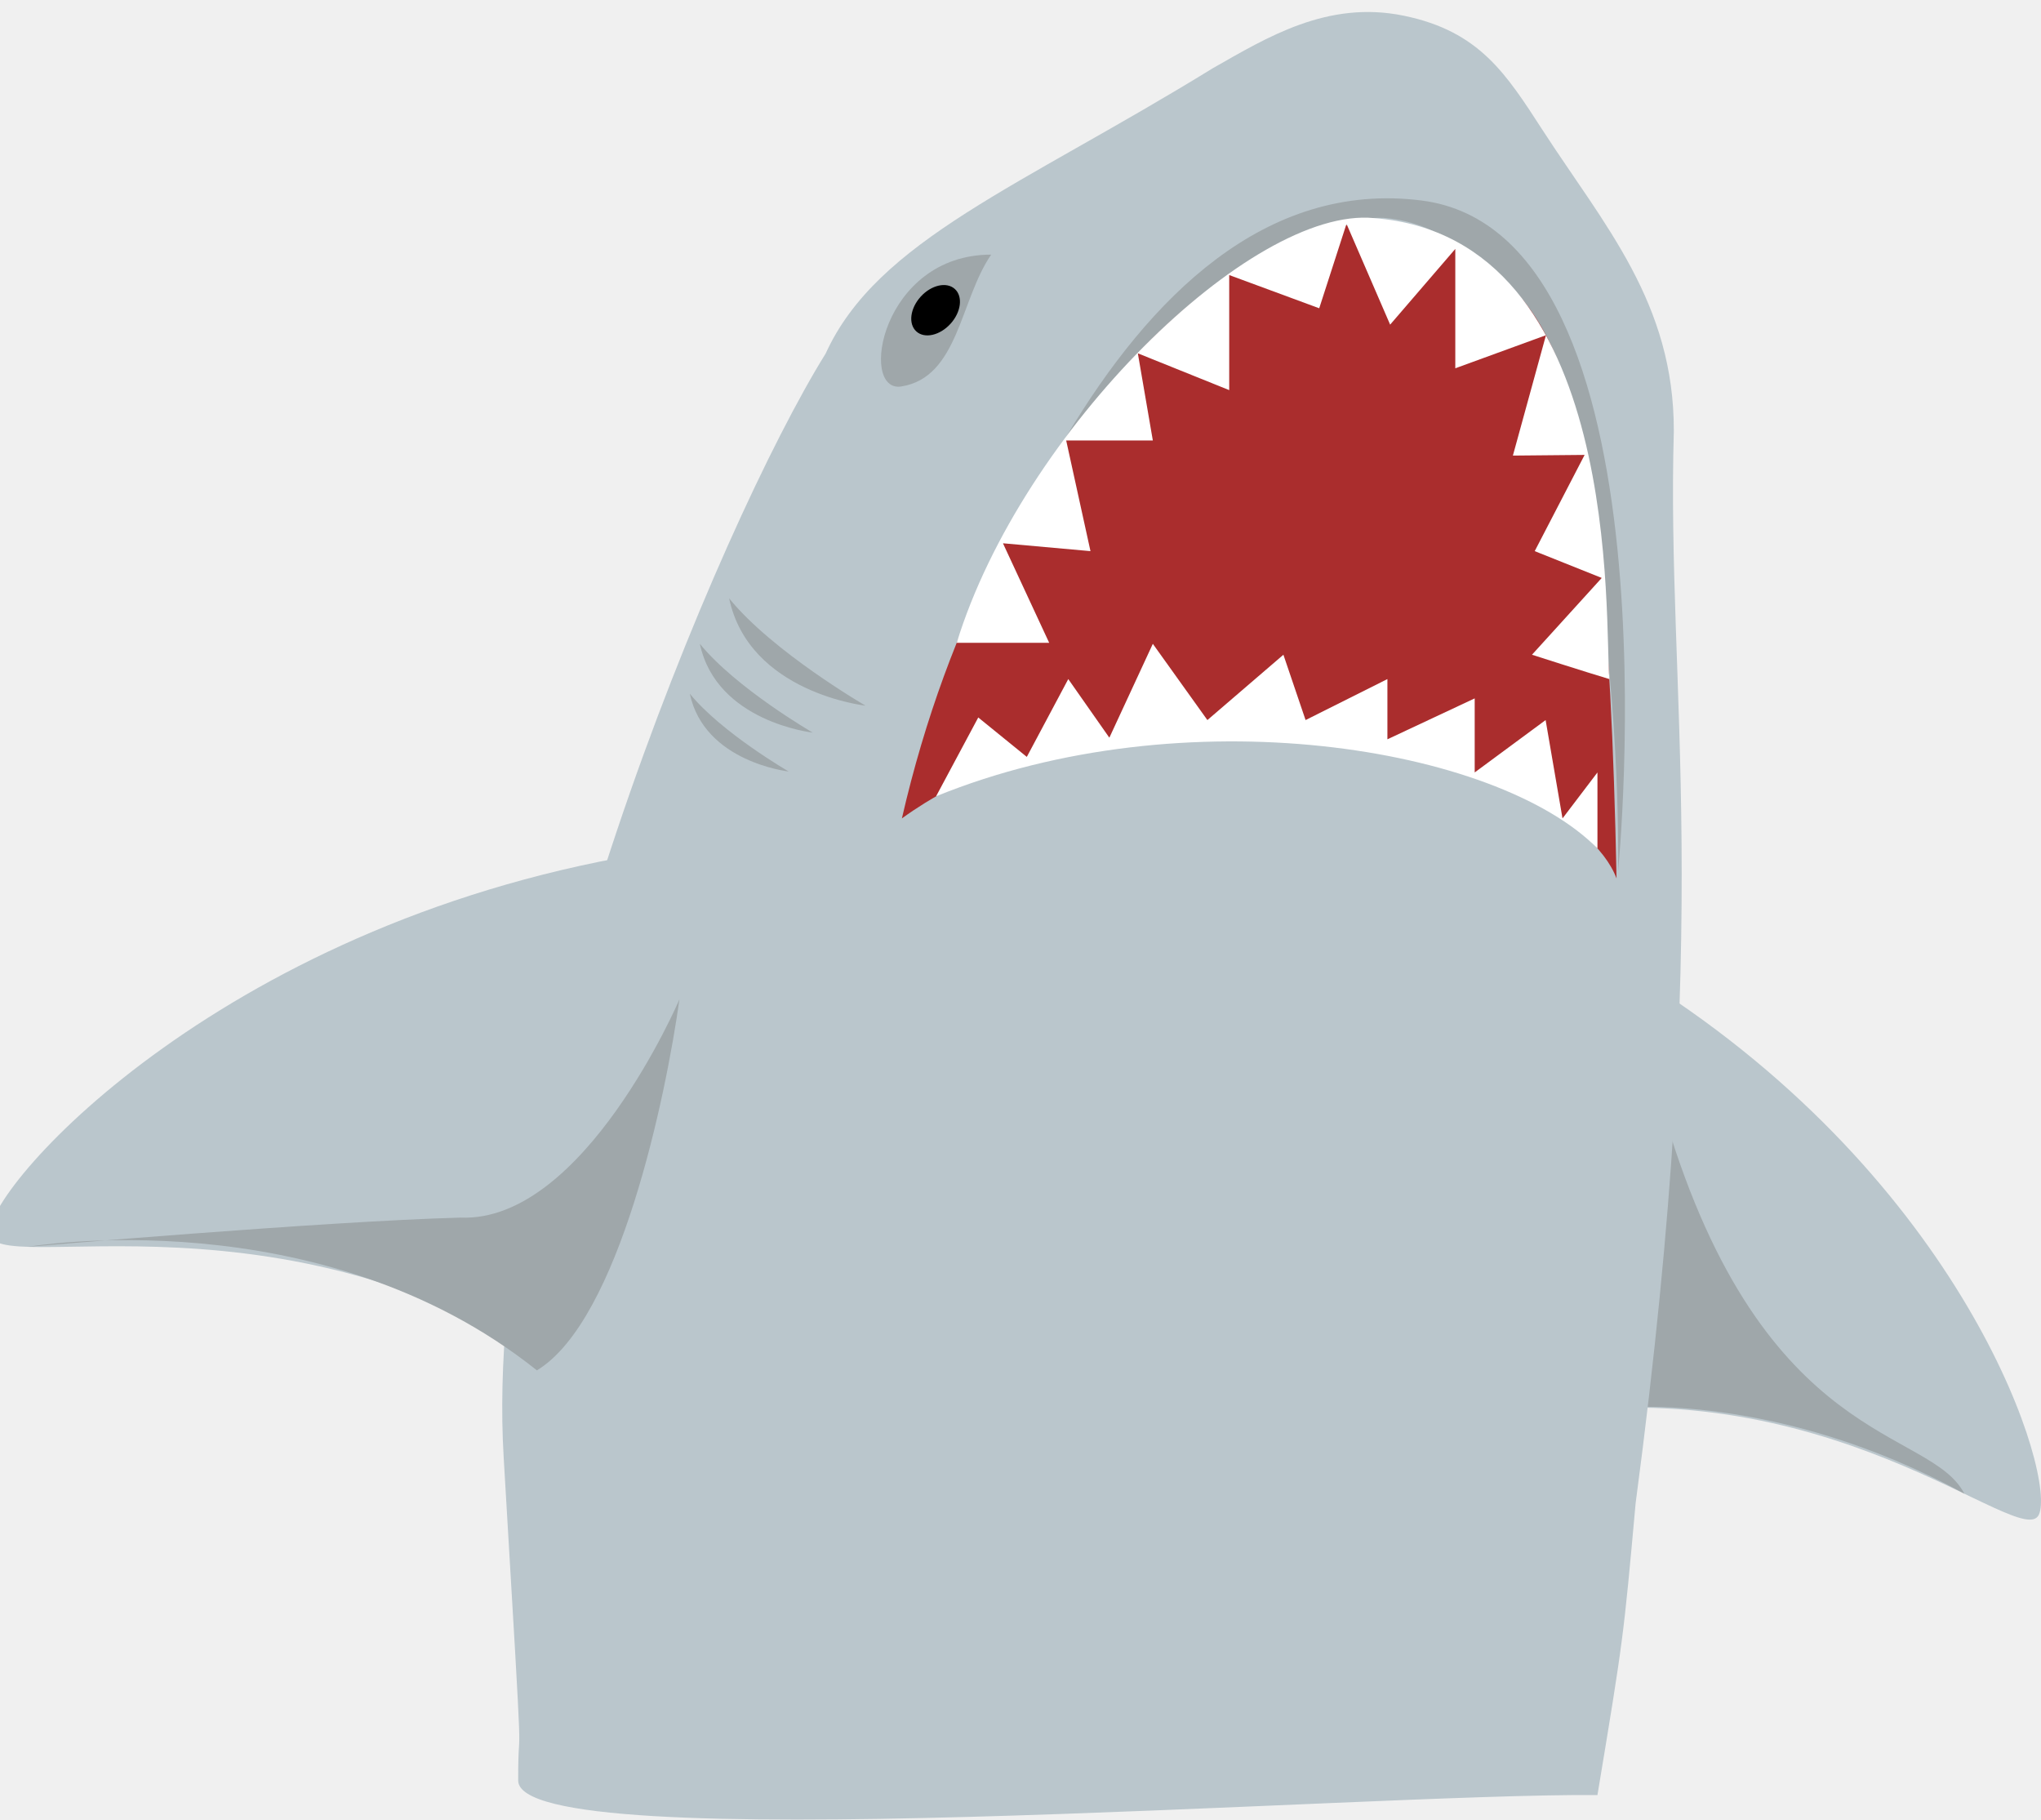
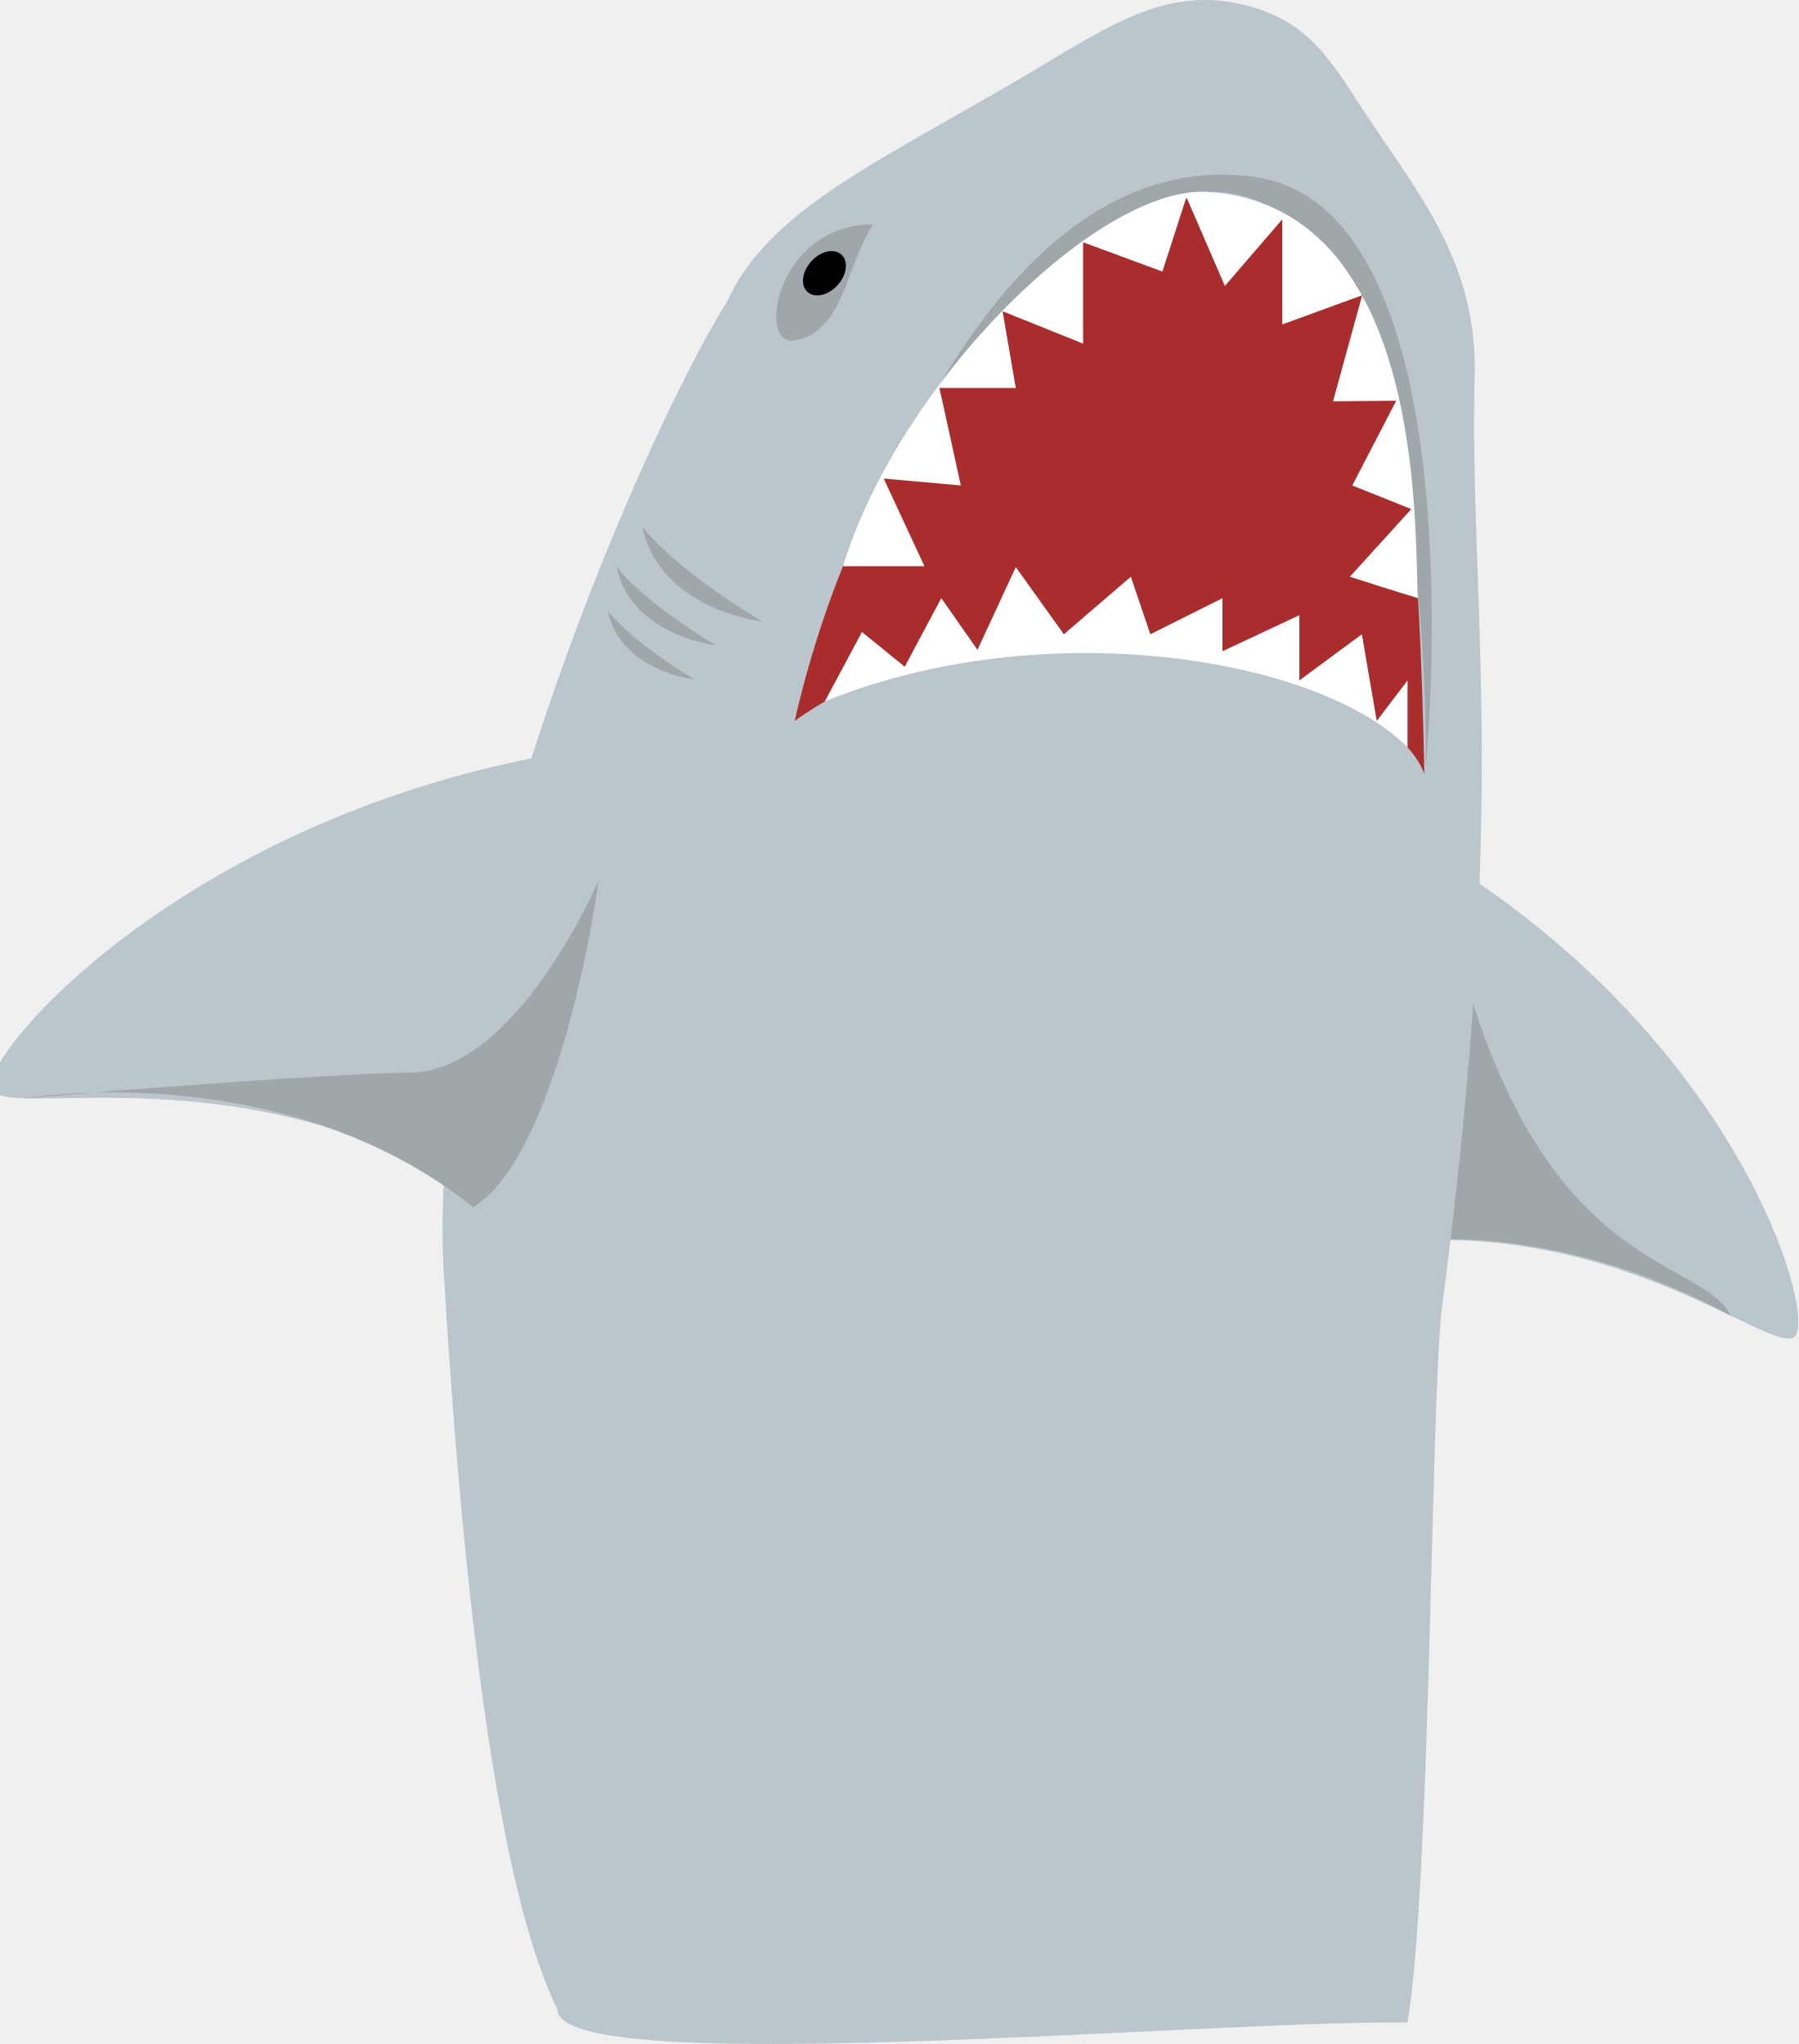
- <svg xmlns="http://www.w3.org/2000/svg" version="1.1" x="0px" y="0px" width="374.125px" height="333.492px" viewBox="0 0 374.125 333.492" enable-background="new 0 0 374.125 333.492" xml:space="preserve">
+ <svg xmlns="http://www.w3.org/2000/svg" version="1.1" id="Layer_1" x="0px" y="0px" width="374.125px" height="425.292px" viewBox="0 0 374.125 425.292" enable-background="new 0 0 374.125 425.292" xml:space="preserve">
  <g id="leftfin">
-     <path fill="#BAC6CC" d="M304.504,181.666c56.603,37.182,72.445,89.129,69.224,95.959c-3.22,6.828-39.228-28.119-95.292-17.681   C281.842,247.428,294.534,244.134,304.504,181.666z" />
-     <path fill="#9FA7AA" d="M305.312,205.16c18.075,60.363,48.43,56.301,54.76,68.606c-34.297-18.741-62.971-15.752-62.971-15.752   S295.242,216.63,305.312,205.16z" />
+     <path fill="#BAC6CC" d="M304.504,181.666c56.604,37.182,72.445,89.129,69.225,95.959c-3.221,6.828-39.229-28.119-95.293-17.682   C281.842,247.428,294.534,244.134,304.504,181.666z" />
+     <path fill="#9FA7AA" d="M305.312,205.16c18.074,60.363,48.43,56.301,54.76,68.605c-34.297-18.74-62.971-15.752-62.971-15.752   S295.242,216.63,305.312,205.16z" />
  </g>
  <g id="body">
-     <path fill="#BAC6CC" d="M292.82,328.999c-43.573-0.367-197.801,11.927-197.833-2.667s1.333,8.002-2.667-59.332   s39.6-170.994,59.031-202.209C160.82,44,186.991,34.246,222.32,12.5c9.931-5.632,21-12.5,35-9.621   c13.862,2.851,18.719,10.59,25.46,20.991c11.286,17.41,24.094,31.644,24.04,55.13c-1.384,48.435,7.5,87.5-7,196.5   C297.576,300.332,297.576,300.332,292.82,328.999z" />
+     <path fill="#BAC6CC" d="M292.82,420.799c-43.573-0.367-176.801,11.927-176.833-2.667C103.562,393.046,96.32,332.134,92.32,264.8   s39.6-170.994,59.031-202.209C160.82,41.8,186.991,32.046,222.32,10.3c9.931-5.632,21-12.5,35-9.621   c13.861,2.851,18.719,10.59,25.459,20.991c11.287,17.41,24.095,31.644,24.041,55.13c-1.385,48.435,7.5,87.5-7,196.5   C297.576,298.132,297.576,392.132,292.82,420.799z" />
  </g>
  <g id="eye_and_gills">
    <path fill="#9FA7AA" d="M133.654,109.667c3.667,17.333,25,19.667,25,19.667S141.654,119.5,133.654,109.667z" />
    <path fill="#9FA7AA" d="M126.447,127.142c2.658,12.563,18.121,14.255,18.121,14.255S132.246,134.269,126.447,127.142" />
    <path fill="#9FA7AA" d="M128.29,118c3.033,14.339,20.681,16.269,20.681,16.269S134.908,126.135,128.29,118" />
    <path fill="#9FA7AA" d="M165.188,70.834c-7.826,1.195-3.667-24.166,16.5-24.166C175.956,55.001,175.696,69.196,165.188,70.834z" />
-     <ellipse transform="matrix(0.7407 0.6719 -0.6719 0.7407 82.6746 -100.4796)" cx="171.493" cy="56.852" rx="3.693" ry="5.251" />
+     <ellipse transform="matrix(0.6719 -0.7407 0.7407 0.6719 14.1632 145.6828)" cx="171.501" cy="56.857" rx="5.251" ry="3.693" />
  </g>
  <g id="rightfin">
-     <path fill="#BAC6CC" d="M120.735,155.991C41.861,168.133-1.754,216.785-1.903,225.84c-0.149,9.054,55.882-10.974,109.499,28.49   C110.499,238.989,98.845,229.042,120.735,155.991z" />
-     <path fill="#9FA7AA" d="M124.543,183.161c-2.46,17.668-10.974,58.832-26.127,68C58.569,219.327,5.07,228.521,5.07,228.521   s54.346-4.692,79.346-5.359C107.082,224.091,124.543,183.161,124.543,183.161z" />
+     <path fill="#BAC6CC" d="M120.735,155.991C41.861,168.133-1.754,216.785-1.903,225.84s55.882-10.974,109.499,28.49   C110.499,238.989,98.845,229.042,120.735,155.991z" />
+     <path fill="#9FA7AA" d="M124.543,183.161c-2.46,17.668-10.974,58.832-26.127,68c-39.847-31.834-93.346-22.64-93.346-22.64   s54.346-4.692,79.346-5.359C107.082,224.091,124.543,183.161,124.543,183.161z" />
  </g>
  <g id="mouth">
-     <path fill="#9FA7AA" d="M167.783,144.043c7.87-20.901,35.319-114.612,92.819-107.291c47.648,6.067,36,122.929,36,122.929   s2.354-116.305-43-119.75C242.993,39.707,206.352,44.681,167.783,144.043z" />
+     <path fill="#9FA7AA" d="M167.783,144.043c7.87-20.901,35.318-114.612,92.818-107.291c47.648,6.067,36,122.929,36,122.929   s2.354-116.305-43-119.75C242.993,39.707,206.352,44.681,167.783,144.043z" />
    <path fill="#AA2D2D" d="M165.32,150c17-74,64.5-112.275,88-108.75c31,7.525,41,19.75,43,119.75   C287.82,138.5,208.82,118.5,165.32,150z" />
-     <path fill="#FFFFFF" d="M251.806,39.968C229.355,37.837,187.32,79,175.37,117.816c6.95,0,16.95,0,16.95,0l-8.475-18.245   l16.045,1.441l-4.453-20.284h15.883l-2.749-15.972L225.32,71.5V50.411l16.5,6.089l5-15.474l8,18.474l11.943-13.876V67.5   l16.62-6.062L277.32,83.5l13.147-0.124l-9.147,17.637l12.287,4.91L280.82,120c0,0,9.867,3.173,14.184,4.461   C294.07,114.5,297.82,43.5,251.806,39.968z" />
-     <path fill="#FFFFFF" d="M171.587,145.948c3.276-6.122,7.732-14.448,7.732-14.448l8.899,7.224l7.601-14.263l7.531,10.744L211.32,118   l10,13.974L235.254,120l4.065,11.974l15-7.513V135.5l16-7.5v13.573l13-9.599L286.416,150l6.404-8.427v13.93   C274.32,136.751,217.045,127.421,171.587,145.948z" />
+     <path fill="#FFFFFF" d="M251.807,39.968C229.355,37.837,187.32,79,175.37,117.816c6.95,0,16.95,0,16.95,0l-8.476-18.245   l16.046,1.44l-4.453-20.284h15.883l-2.75-15.972l16.75,6.744V50.411l16.5,6.089l5-15.474l8,18.474l11.943-13.876V67.5l16.619-6.062   L277.32,83.5l13.146-0.124l-9.146,17.637l12.287,4.91L280.82,120c0,0,9.867,3.173,14.184,4.461   C294.07,114.5,297.82,43.5,251.807,39.968z" />
+     <path fill="#FFFFFF" d="M171.587,145.948c3.276-6.122,7.732-14.448,7.732-14.448l8.899,7.224l7.601-14.263l7.531,10.744L211.32,118   l10,13.974L235.254,120l4.064,11.974l15-7.513V135.5l16-7.5v13.573l13-9.599L286.416,150l6.404-8.427v13.93   C274.32,136.751,217.045,127.421,171.587,145.948z" />
  </g>
</svg>
